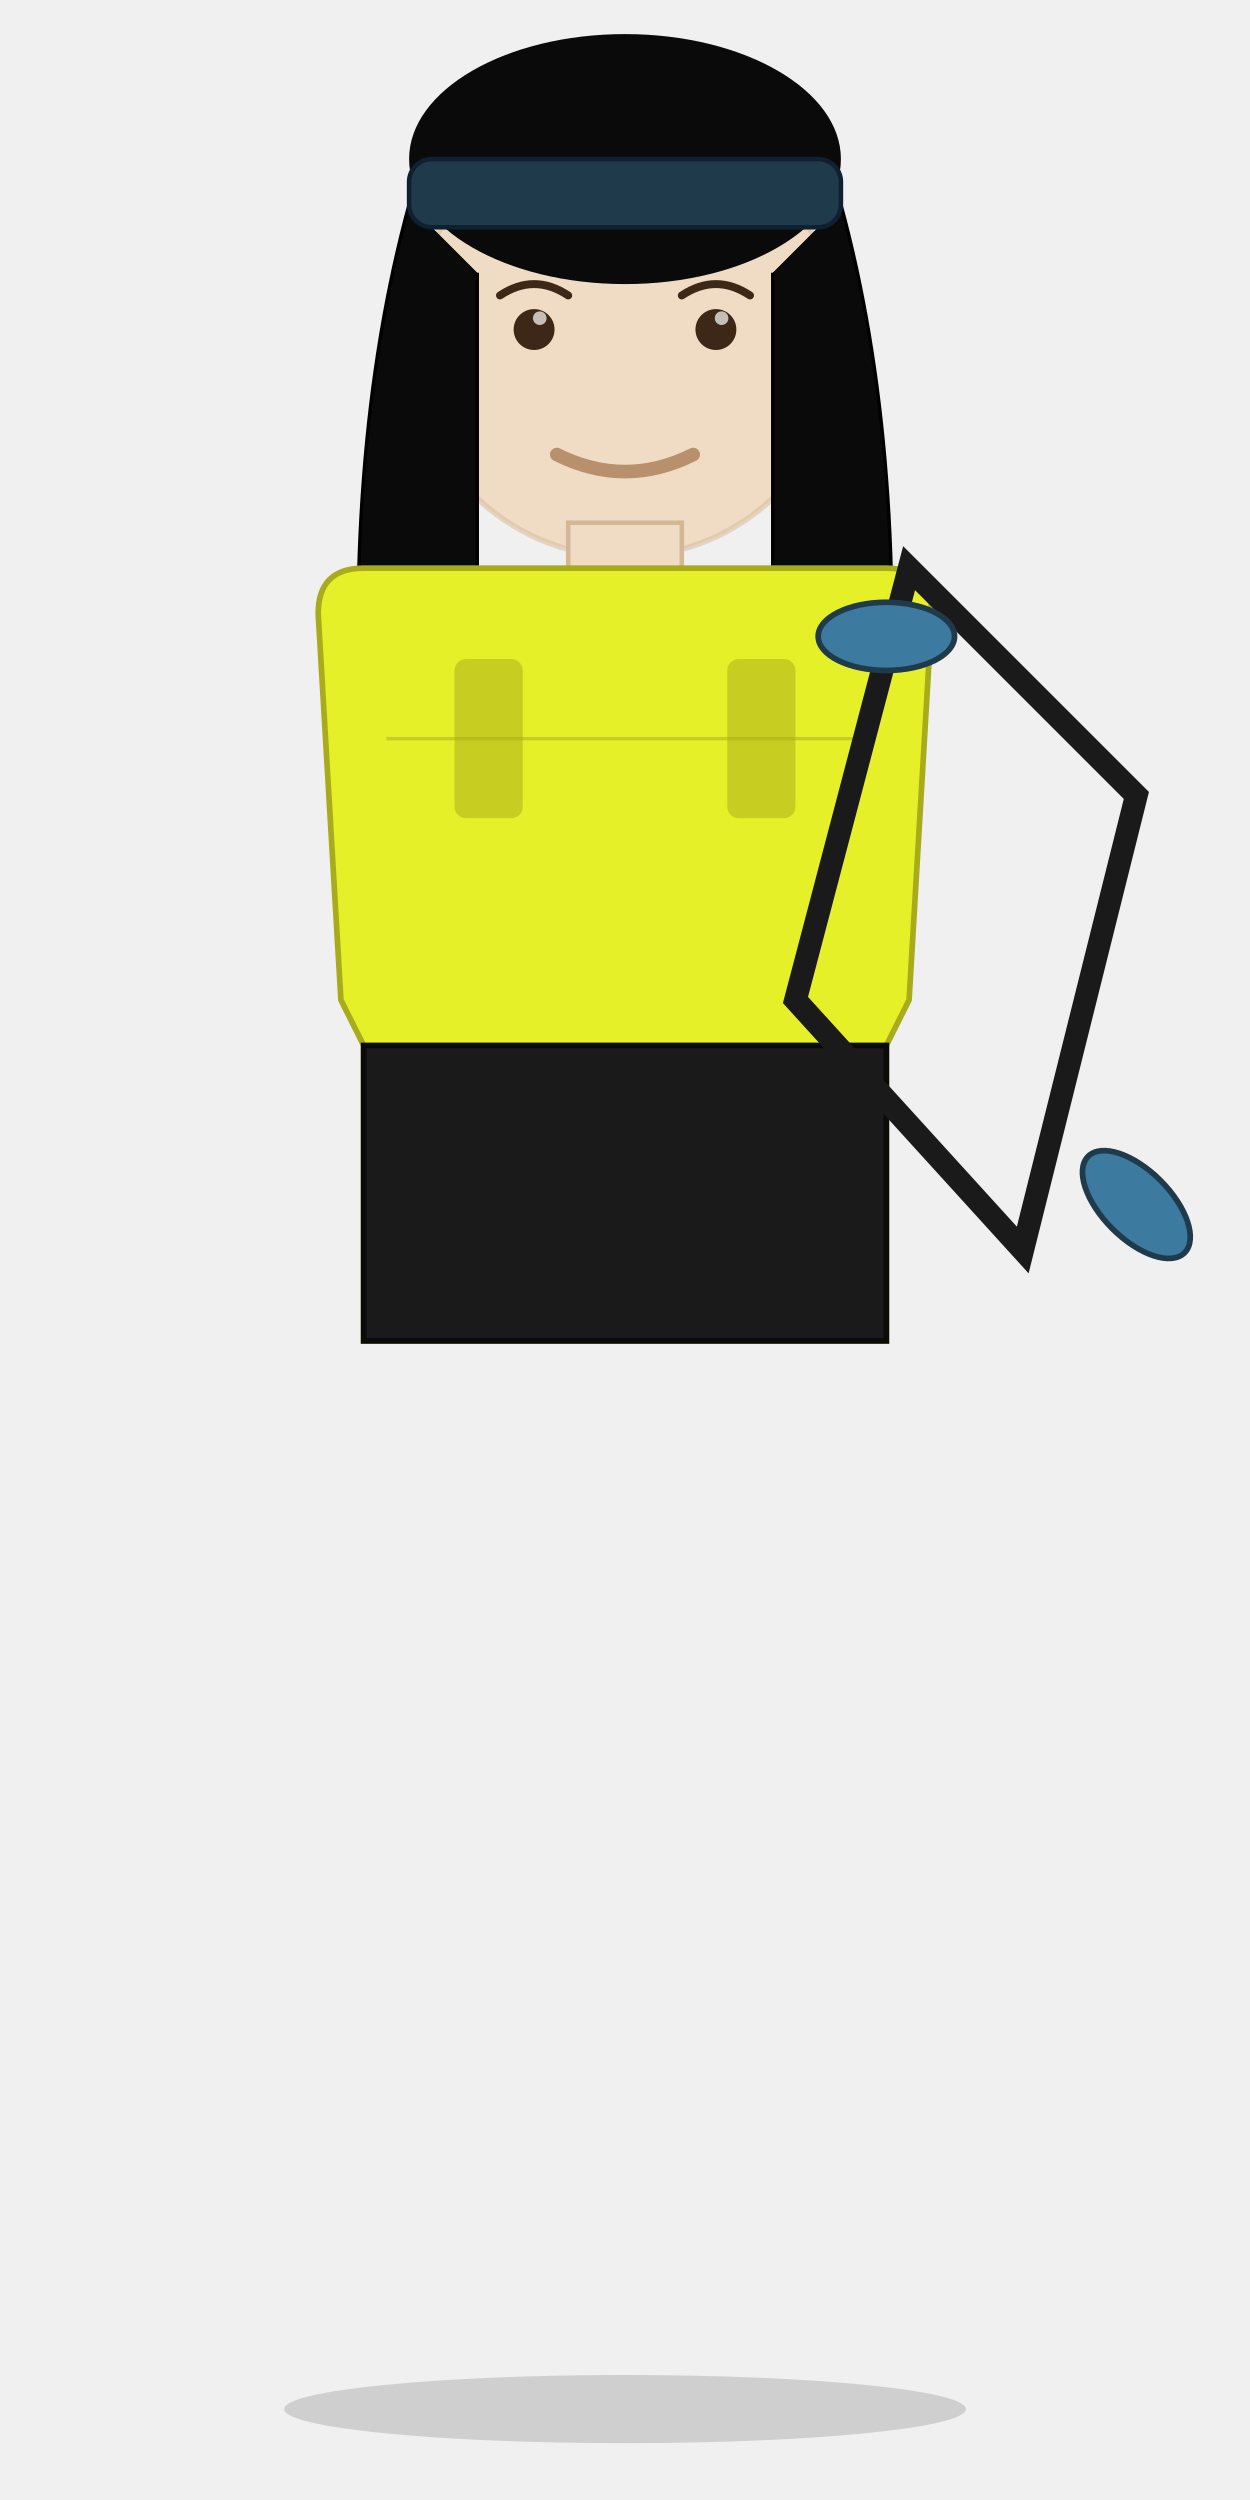
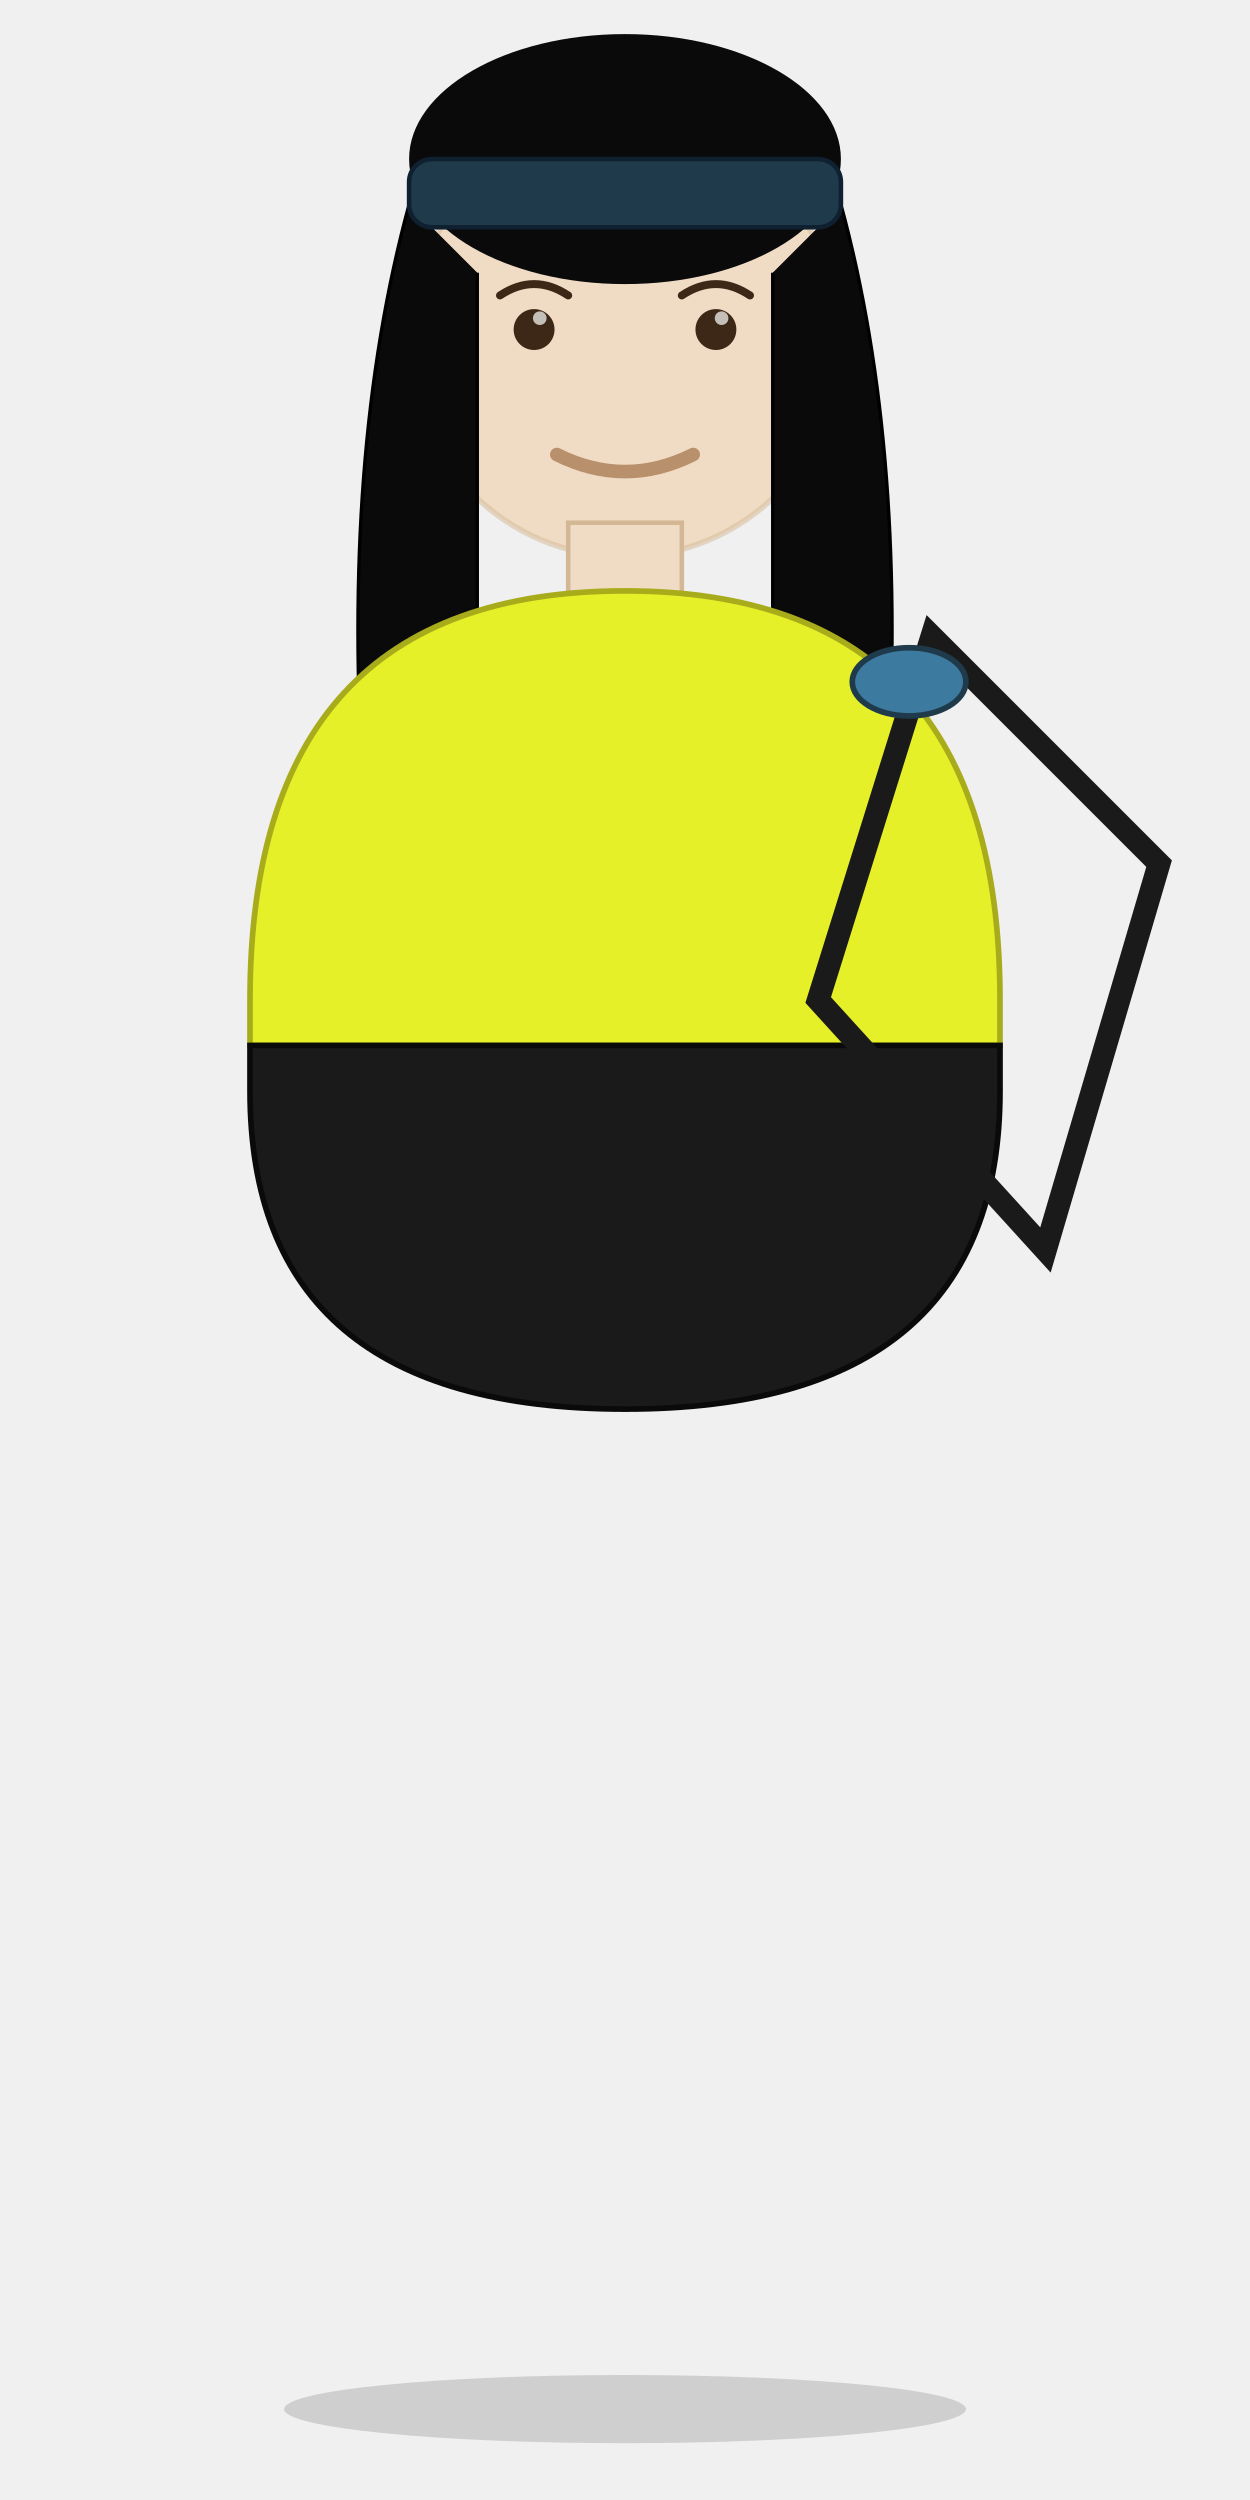
<svg xmlns="http://www.w3.org/2000/svg" viewBox="0 0 110 220" width="110" height="220">
  <ellipse cx="55" cy="212" rx="30" ry="3" fill="#000000" opacity="0.14" />
  <circle cx="55" cy="30" r="19" fill="#F0DCC4" />
  <circle cx="55" cy="30" r="19" fill="none" stroke="#D4B896" stroke-width="0.5" opacity="0.5" />
  <circle cx="47" cy="29" r="1.8" fill="#3D2817" />
  <circle cx="63" cy="29" r="1.8" fill="#3D2817" />
  <circle cx="47.5" cy="28" r="0.6" fill="#FFFFFF" opacity="0.7" />
  <circle cx="63.5" cy="28" r="0.6" fill="#FFFFFF" opacity="0.7" />
  <path d="M 44 26 Q 47 24 50 26" fill="none" stroke="#3D2817" stroke-width="0.7" stroke-linecap="round" />
  <path d="M 60 26 Q 63 24 66 26" fill="none" stroke="#3D2817" stroke-width="0.7" stroke-linecap="round" />
  <path d="M 49 40 Q 55 43 61 40" stroke="#B8906C" stroke-width="1.2" fill="none" stroke-linecap="round" />
  <ellipse cx="55" cy="14" rx="19" ry="11" fill="#0A0A0B" />
  <path d="M 36 18 Q 30 40 32 70 Q 36 75 42 72 L 42 24" fill="#0A0A0B" stroke="#000000" stroke-width="0.3" />
  <path d="M 74 18 Q 80 40 78 70 Q 74 75 68 72 L 68 24" fill="#0A0A0B" stroke="#000000" stroke-width="0.3" />
  <rect x="36" y="14" width="38" height="6" rx="2" fill="#1F3A4A" stroke="#0F2030" stroke-width="0.4" />
-   <rect x="50" y="46" width="10" height="6" fill="#F0DCC4" stroke="#D4B896" stroke-width="0.4" />
-   <path d="     M 28 54     Q 28 50 32 50     L 78 50     Q 82 50 82 54     L 80 88     L 78 92     L 78 118     L 32 118     L 32 92     L 30 88     Z   " fill="#E6F029" stroke="#A8AC1A" stroke-width="0.5" />
-   <path d="     M 32 92     L 78 92     L 78 118     L 32 118     Z   " fill="#1A1A1A" stroke="#0A0A0B" stroke-width="0.5" />
-   <rect x="40" y="58" width="6" height="14" rx="1" fill="#A8AC1A" opacity="0.5" />
-   <rect x="64" y="58" width="6" height="14" rx="1" fill="#A8AC1A" opacity="0.5" />
-   <line x1="34" y1="65" x2="76" y2="65" stroke="#A8AC1A" stroke-width="0.3" opacity="0.5" />
-   <path d="M 80 50 L 100 70 L 90 110 L 70 88 Z" fill="none" stroke="#1A1A1A" stroke-width="2" />
-   <ellipse cx="78" cy="56" rx="6" ry="3" fill="#3D7A9F" stroke="#1F3A4A" stroke-width="0.5" />
-   <ellipse cx="100" cy="106" rx="6" ry="3" fill="#3D7A9F" stroke="#1F3A4A" stroke-width="0.5" transform="rotate(45 100 106)" />
+   <rect x="50" y="46" width="10" height="8" fill="#F0DCC4" stroke="#D4B896" stroke-width="0.4" />
+   <path d="M 22 88 Q 22 52 55 52 Q 88 52 88 88 L 88 92 L 22 92 Z" fill="#E6F029" stroke="#A8AC1A" stroke-width="0.5" />
+   <path d="M 22 92 L 88 92 L 88 96 Q 88 124 55 124 Q 22 124 22 96 Z" fill="#1A1A1A" stroke="#0A0A0B" stroke-width="0.5" />
+   <path d="M 82 56 L 102 76 L 92 110 L 72 88 Z" fill="none" stroke="#1A1A1A" stroke-width="2" />
+   <ellipse cx="80" cy="60" rx="5" ry="3" fill="#3D7A9F" stroke="#1F3A4A" stroke-width="0.5" />
</svg>
